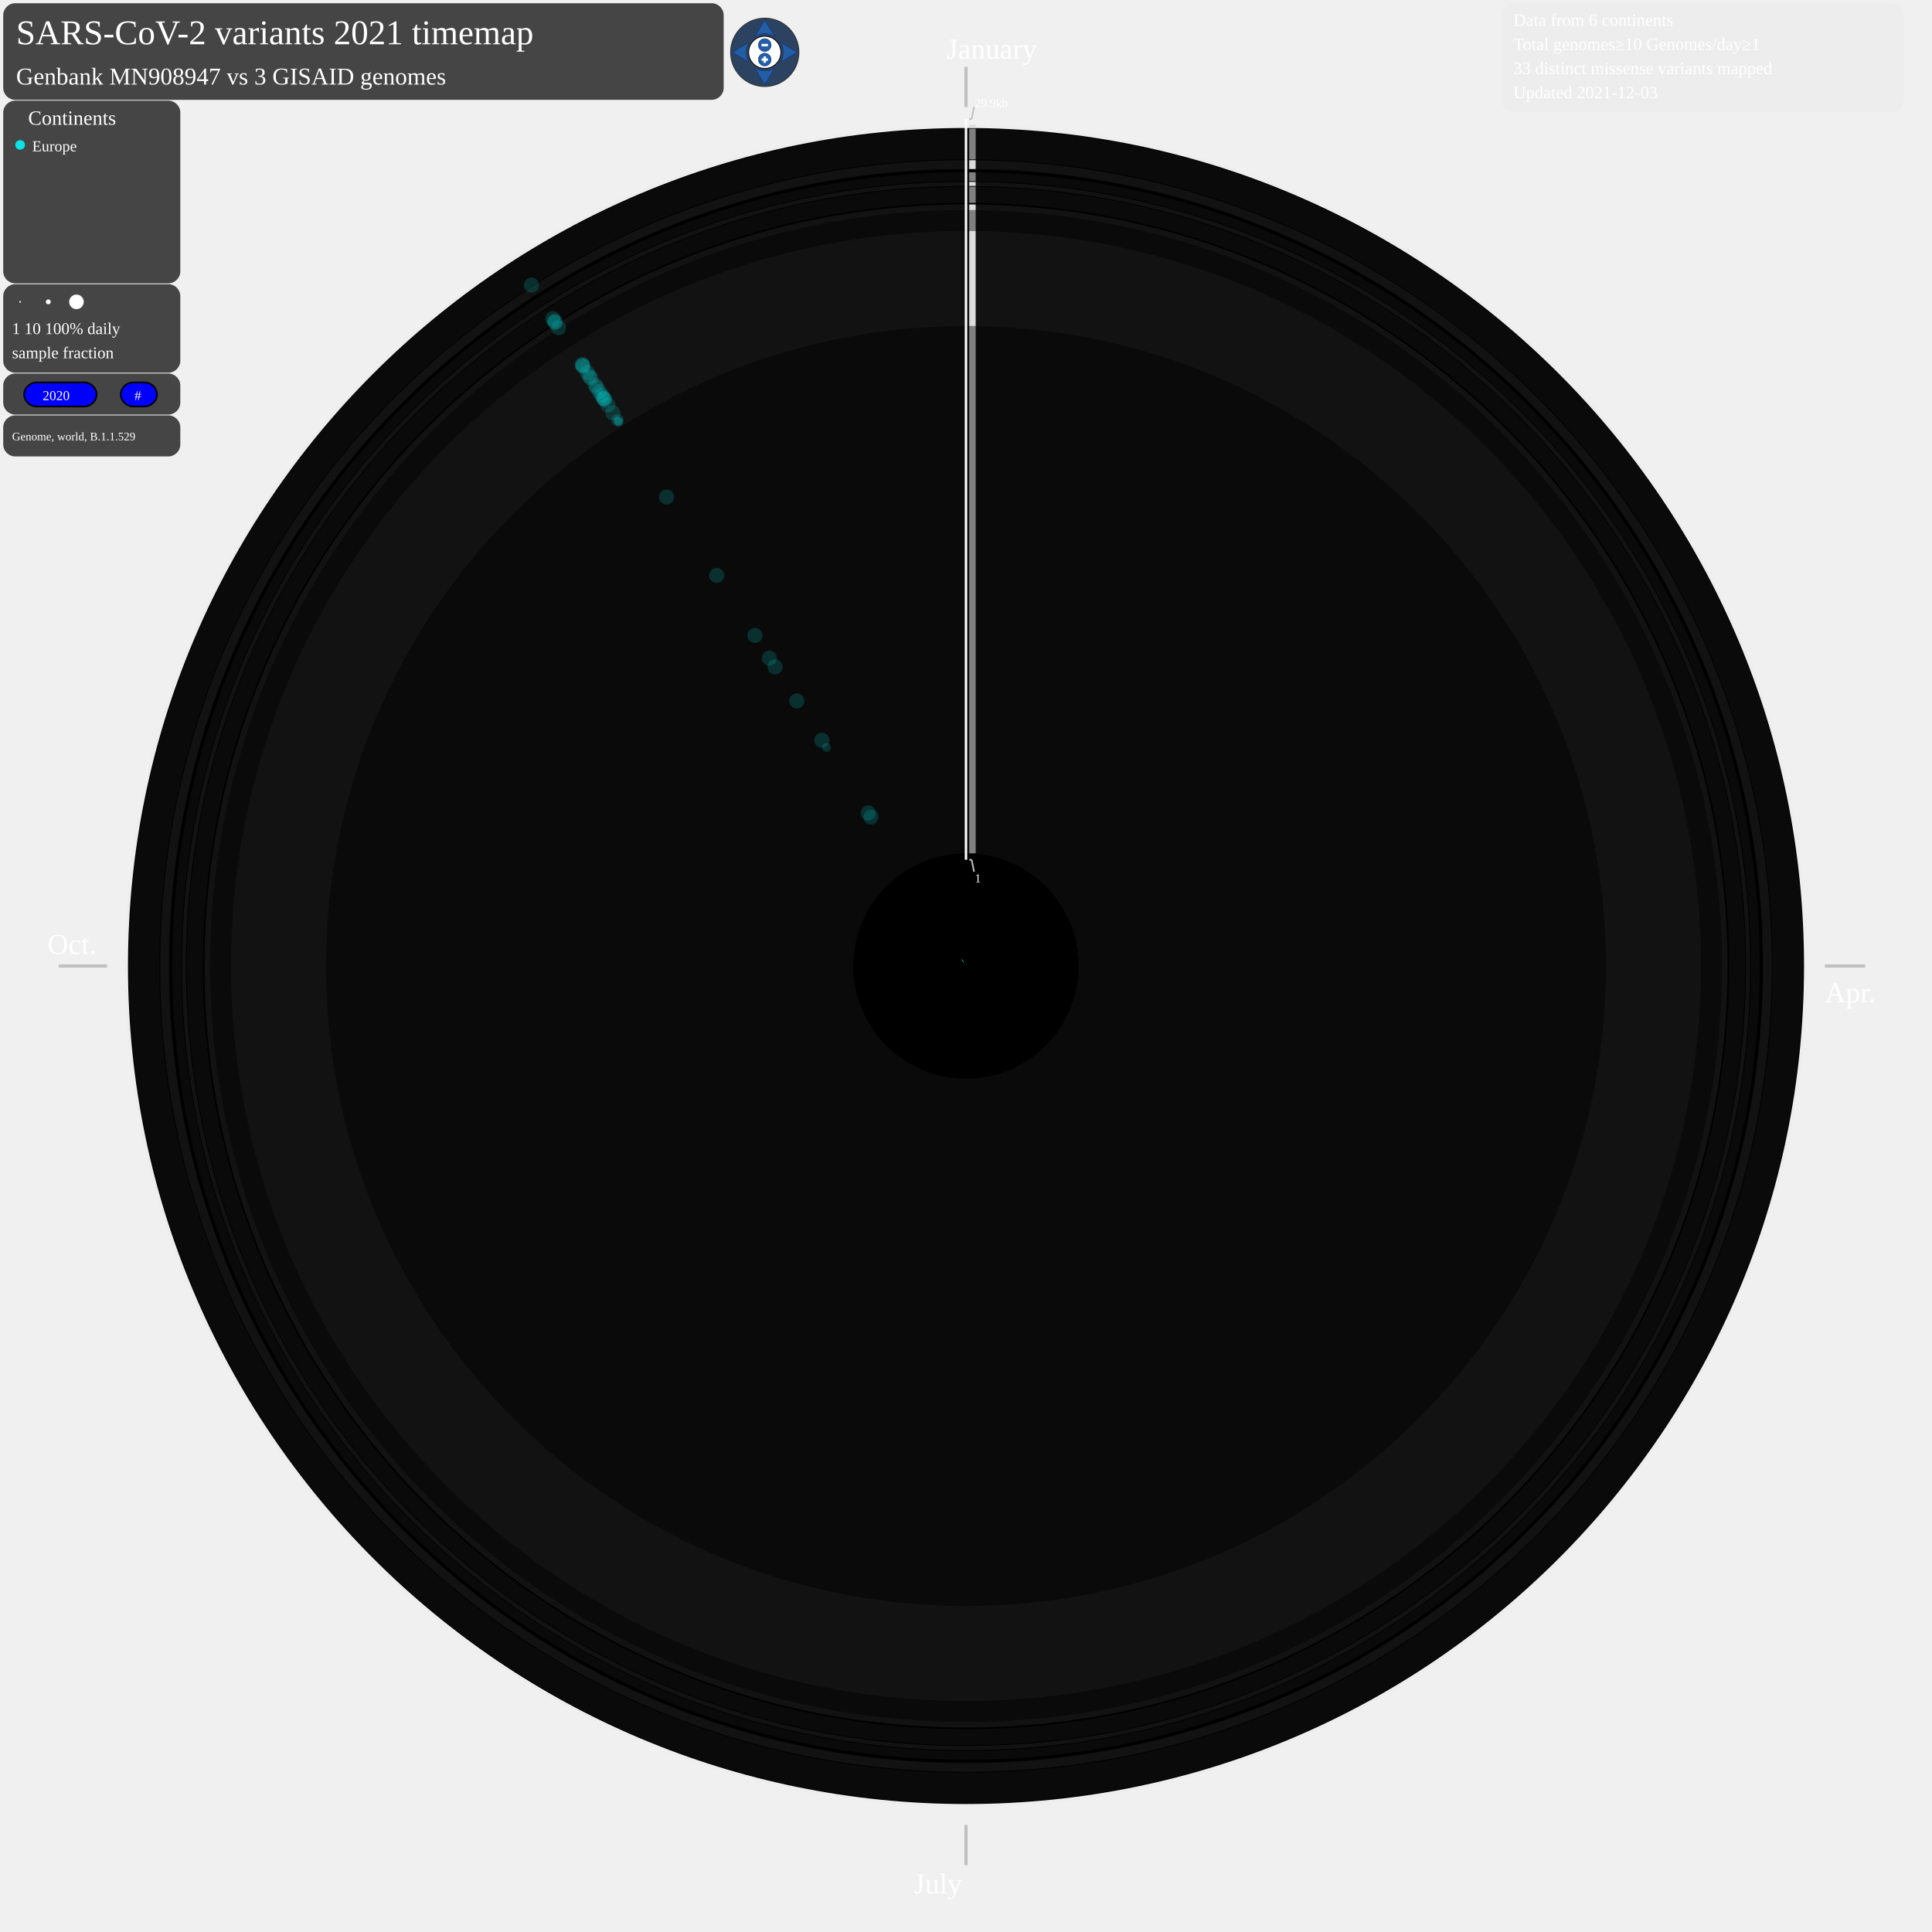
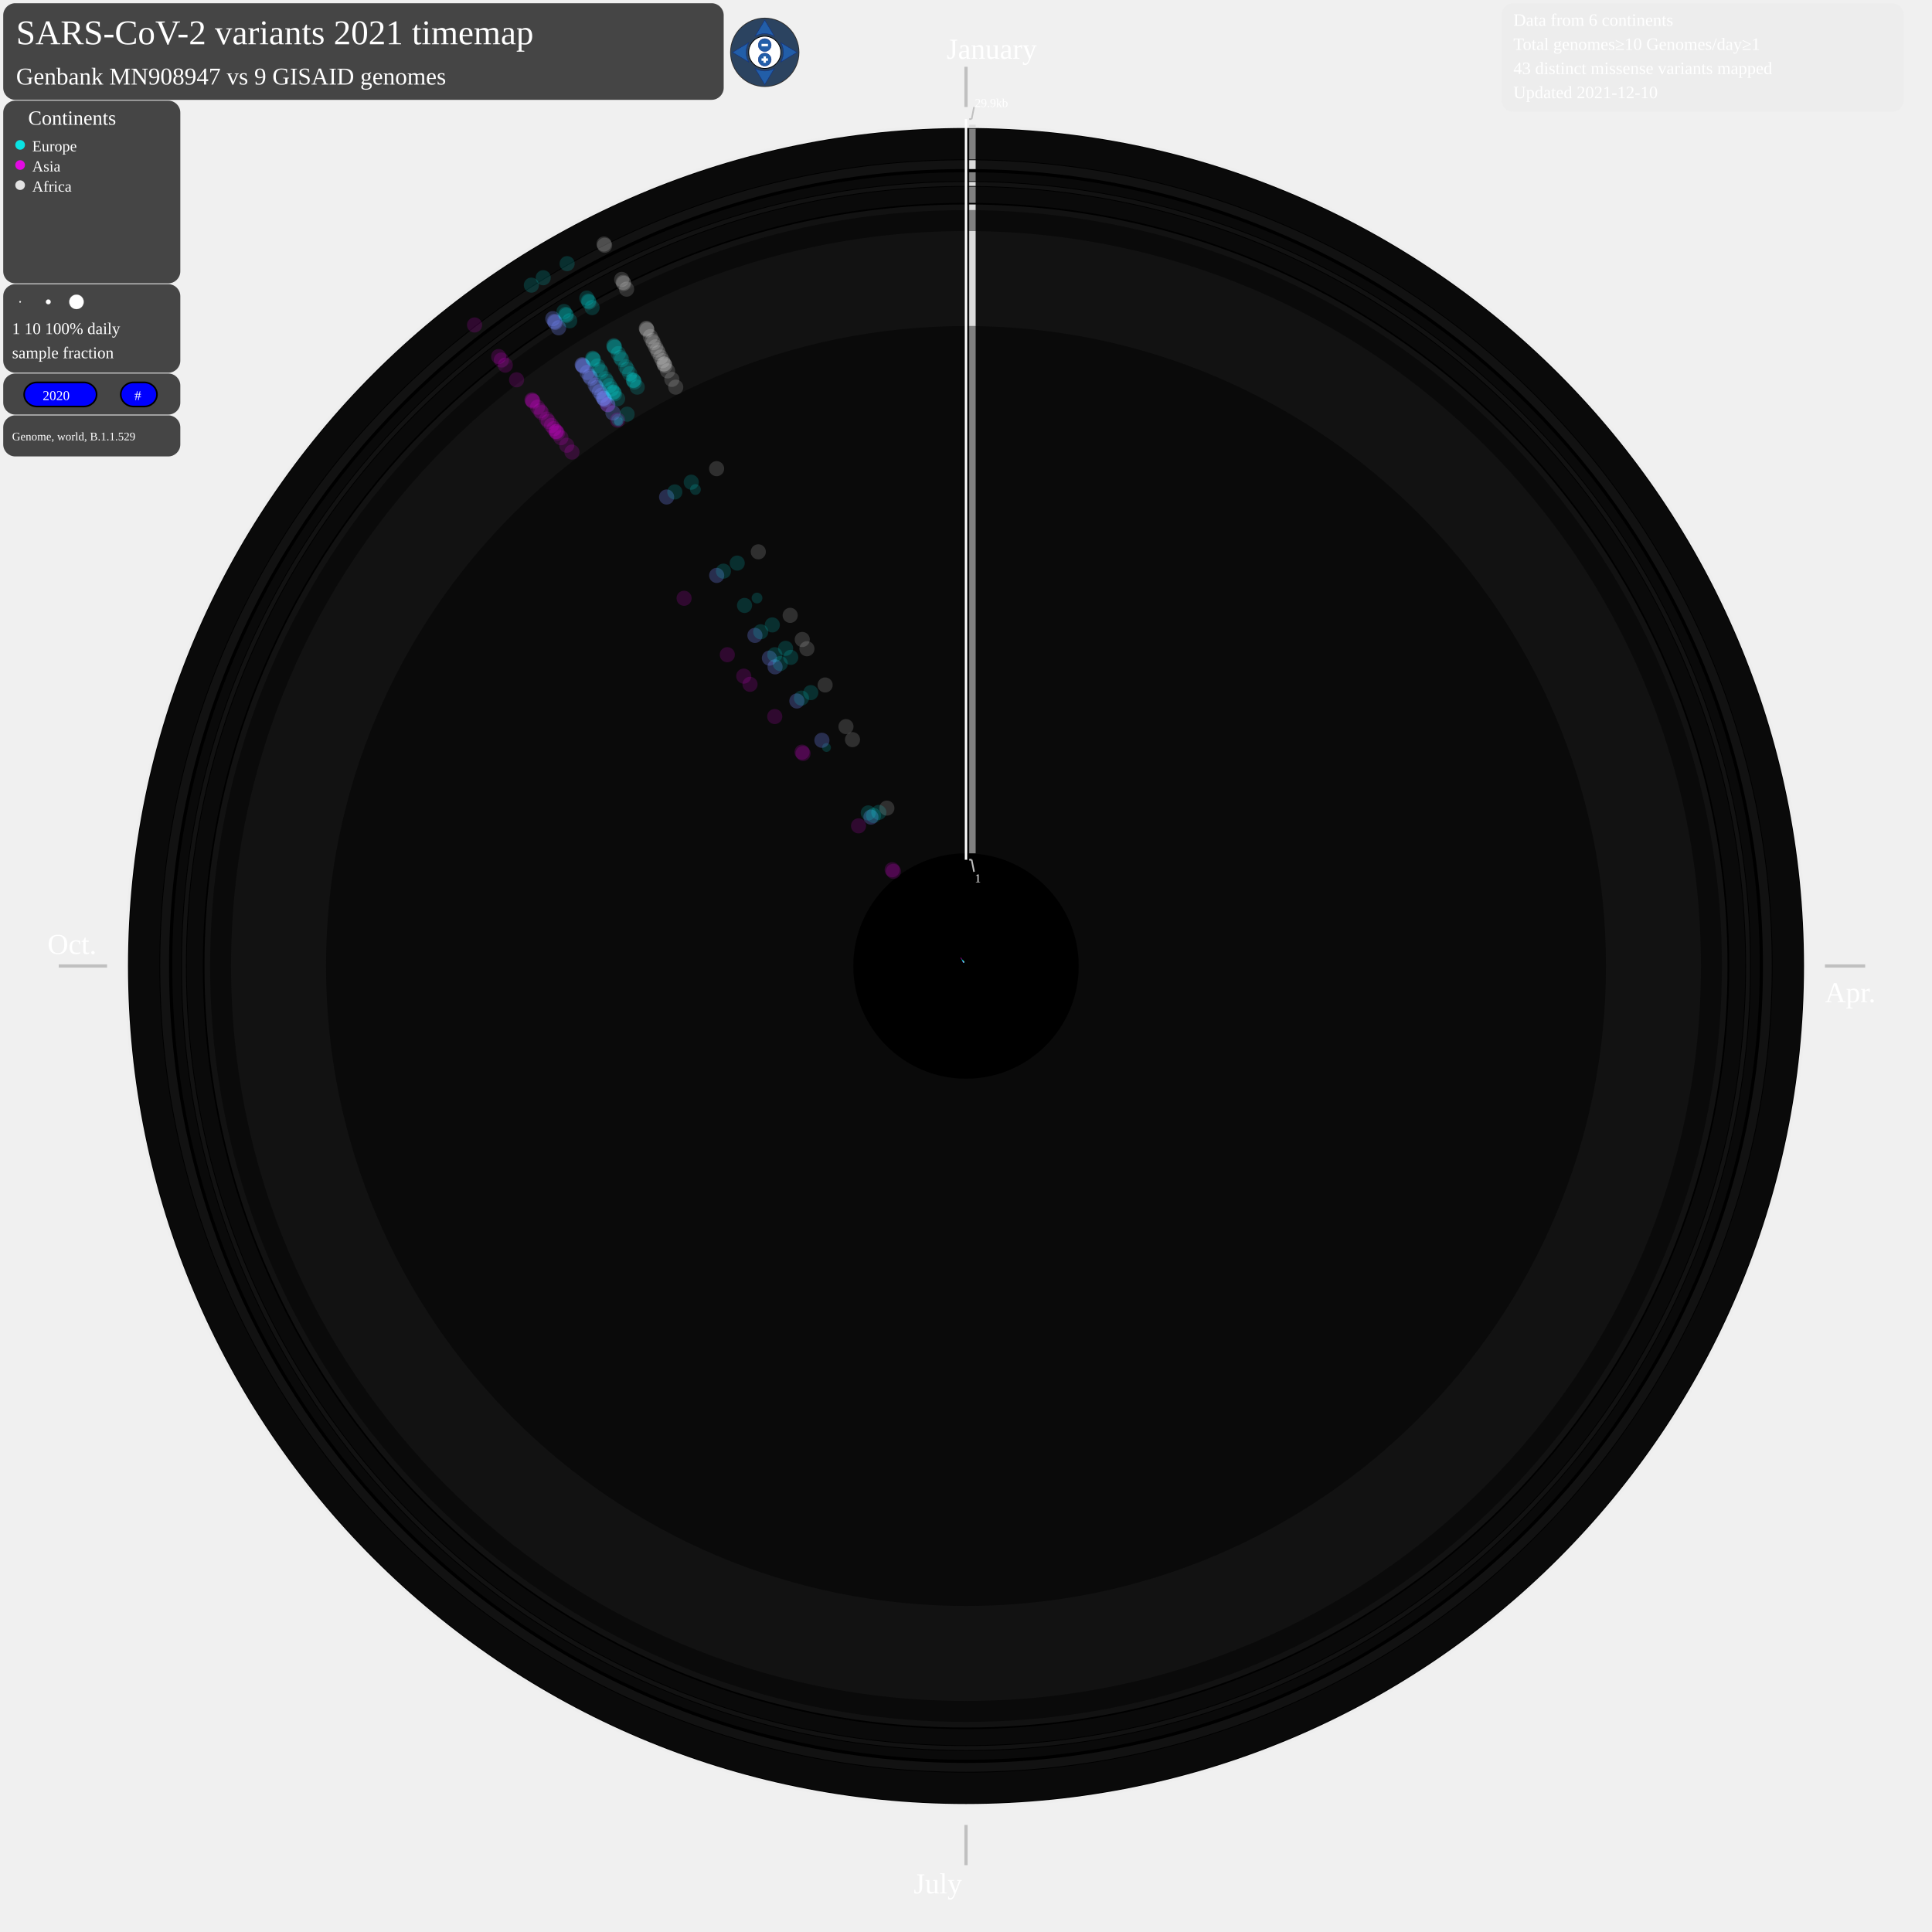
<svg xmlns="http://www.w3.org/2000/svg" width="2400" height="2400" style="background-color:black" viewBox="0 0 2400 2400" id="map-svg">
  <defs>
    <style type="text/css">
	.sb {
	stroke-width:0.8;
	stroke-opacity:0.7;
	}
	.sb:hover {
	stroke-width:0.8;
	stroke-opacity:1.0;
	}
	.compass {
	fill: #fff;
	stroke: #000;
	stroke-width: 1;
	}
	.button {
	fill: #225EA8;
	stroke: #0C2C84;
	stroke-width: 0.5;
	stroke-miterlimit:6;
	stroke-linecap: round;
	}
	.button:hover {
	stroke-width: 1;
	}
	.plus-minus {
	fill: #fff;
	pointer-events: none;
	}
	.legendcol {
	stroke: none;
	fill-opacity:0.85;
	}
	.legendcol:hover {
	fill-opacity:1.0;
	}
	.cv {
	stroke: none;
	fill-opacity:0.15;
	}
	.cv:hover {
	stroke: none;
	fill-opacity:0.8;
	}
	.Europe {
	stroke: none;
	fill-opacity:0.6;
	}
	.Europe:hover {
+ 	stroke: none;
+ 	fill-opacity:1.0;
+ 	}
+ 	.Asia {
+ 	stroke: none;
+ 	fill-opacity:0.6;
+ 	}
+ 	.Asia:hover {
+ 	stroke: none;
+ 	fill-opacity:1.0;
+ 	}
+ 	.Africa {
+ 	stroke: none;
+ 	fill-opacity:0.6;
+ 	}
+ 	.Africa:hover {
	stroke: none;
	fill-opacity:1.0;
	}
	a:link, a:visited {
	cursor: pointer;
	}
	a:hover, a:active {
	outline: dotted 2px yellow;
	}
	g:hover, g:active {
	outline: dotted 2px yellow;
	}
	.static {
	cursor: not-allowed;
	}
	.draggable, .draggable-group {
	cursor: pointer;
	}
	svg text {
	cursor: default;
	-webkit-user-select: none;
	-moz-user-select: none;
	-ms-user-select: none;
	user-select: none;
	}
	</style>
  </defs>
  <text font-size="3.6em" x="20" y="55" fill="white">SARS-CoV-2 variants 2021 timemap</text>
  <g id="matrix-group" transform="matrix(1 0 0 1 0 0)" class="draggable-group">
    <circle cx="1200" cy="1200" r="1045" style="fill:gainsboro;stroke:black;stroke-width:0;fill-opacity:0.085;" />
    <circle cx="1200" cy="1200" r="1041" style="fill:black;stroke:black;stroke-width:0;fill-opacity:1;" />
    <circle cx="1200" cy="1200" r="1040" style="fill:grey;stroke:black;stroke-width:0;fill-opacity:0.085;" />
    <circle cx="1200" cy="1200" r="1002" style="fill:black;stroke:black;stroke-width:0;fill-opacity:1;" />
    <circle cx="1200" cy="1200" r="1001" style="fill:gainsboro;stroke:black;stroke-width:0;fill-opacity:0.085;" />
    <circle cx="1200" cy="1200" r="990" style="fill:black;stroke:black;stroke-width:0;fill-opacity:1;" />
    <circle cx="1200" cy="1200" r="986" style="fill:grey;stroke:black;stroke-width:0;fill-opacity:0.085;" />
    <circle cx="1200" cy="1200" r="975" style="fill:black;stroke:black;stroke-width:0;fill-opacity:1;" />
    <circle cx="1200" cy="1200" r="974" style="fill:gainsboro;stroke:black;stroke-width:0;fill-opacity:0.085;" />
    <circle cx="1200" cy="1200" r="969" style="fill:black;stroke:black;stroke-width:0;fill-opacity:1;" />
    <circle cx="1200" cy="1200" r="968" style="fill:grey;stroke:black;stroke-width:0;fill-opacity:0.085;" />
    <circle cx="1200" cy="1200" r="948" style="fill:black;stroke:black;stroke-width:0;fill-opacity:1;" />
    <circle cx="1200" cy="1200" r="946" style="fill:gainsboro;stroke:black;stroke-width:0;fill-opacity:0.085;" />
    <circle cx="1200" cy="1200" r="939" style="fill:black;stroke:black;stroke-width:0;fill-opacity:1;" />
    <circle cx="1200" cy="1200" r="939" style="fill:grey;stroke:black;stroke-width:0;fill-opacity:0.085;" />
    <circle cx="1200" cy="1200" r="913" style="fill:black;stroke:black;stroke-width:0;fill-opacity:1;" />
    <circle cx="1200" cy="1200" r="913" style="fill:gainsboro;stroke:black;stroke-width:0;fill-opacity:0.085;" />
    <circle cx="1200" cy="1200" r="795" style="fill:black;stroke:black;stroke-width:0;fill-opacity:1;" />
    <circle cx="1200" cy="1200" r="795" style="fill:grey;stroke:black;stroke-width:0;fill-opacity:0.085;" />
    <circle cx="1200" cy="1200" r="140" style="fill:black;stroke:black;stroke-width:0;fill-opacity:1;" />
    <line x1="1200" y1="82.938" x2="1200" y2="132.938" style="stroke:silver;stroke-width:4" />
    <text font-size="3.0em" x="1176" y="72.938" fill="white">January</text>
    <line x1="2267" y1="1200" x2="2317" y2="1200" style="stroke:silver;stroke-width:4" />
    <text font-size="3.0em" x="2267" y="1245" fill="white">Apr.</text>
    <line x1="1200" y1="2267" x2="1200" y2="2317" style="stroke:silver;stroke-width:4" />
    <text font-size="3.0em" x="1135" y="2352" fill="white">July</text>
    <line x1="133" y1="1200" x2="73" y2="1200" style="stroke:silver;stroke-width:4" />
    <text font-size="3.0em" x="59" y="1185" fill="white">Oct.</text>
    <g>
      <line x1="1208" y1="1060" x2="1208" y2="405" style="stroke:grey;stroke-width:8" />
    </g>
    <g>
      <line x1="1208" y1="405" x2="1208" y2="287" style="stroke:gainsboro;stroke-width:8" />
    </g>
    <g>
      <line x1="1208" y1="287" x2="1208" y2="261" style="stroke:grey;stroke-width:8" />
    </g>
    <g>
      <line x1="1208" y1="261" x2="1208" y2="254" style="stroke:gainsboro;stroke-width:8" />
    </g>
    <g>
      <line x1="1208" y1="252" x2="1208" y2="232" style="stroke:grey;stroke-width:8" />
    </g>
    <g>
      <line x1="1208" y1="231" x2="1208" y2="226" style="stroke:gainsboro;stroke-width:8" />
    </g>
    <g>
      <line x1="1208" y1="225" x2="1208" y2="214" style="stroke:grey;stroke-width:8" />
    </g>
    <g>
      <line x1="1208" y1="210" x2="1208" y2="199" style="stroke:gainsboro;stroke-width:8" />
    </g>
    <g>
      <line x1="1208" y1="198" x2="1208" y2="160" style="stroke:grey;stroke-width:8" />
    </g>
    <g>
      <line x1="1208" y1="159" x2="1208" y2="155" style="stroke:gainsboro;stroke-width:8" />
    </g>
    <line x1="1200" y1="147.938" x2="1200" y2="1068" style="stroke:white;stroke-width:3" />
    <line x1="1204" y1="147.938" x2="1207" y2="147.938" style="stroke:silver;stroke-width:2" />
    <line x1="1207" y1="147.938" x2="1210" y2="132.938" style="stroke:silver;stroke-width:2" />
    <line x1="1204" y1="1068" x2="1207" y2="1068" style="stroke:silver;stroke-width:2" />
    <line x1="1207" y1="1068" x2="1210" y2="1083" style="stroke:silver;stroke-width:2" />
    <text font-size="1.25em" x="1211" y="132.938" fill="white">29.9kb</text>
    <text font-size="1.25em" x="1211" y="1096" fill="white">1</text>
+     <g class="Asia">
+       <line x1="1197.0" y1="1196.0" x2="1195.5" y2="1194.1" style="stroke:fuchsia;" class="sb" />
+     </g>
+     <g class="Asia">
+       <circle cx="1109.8" cy="1082.4" r="9.4" style="fill:fuchsia;" class="cv" />
+     </g>
+     <g class="Asia">
+       <circle cx="1108.3" cy="1080.4" r="9.4" style="fill:fuchsia;" class="cv" />
+     </g>
+     <g class="Asia">
+       <circle cx="1066.5" cy="1025.9" r="9.4" style="fill:fuchsia;" class="cv" />
+     </g>
+     <g class="Asia">
+       <circle cx="997.6" cy="936.0" r="9.4" style="fill:fuchsia;" class="cv" />
+     </g>
+     <g class="Asia">
+       <circle cx="996.3" cy="934.3" r="9.4" style="fill:fuchsia;" class="cv" />
+     </g>
+     <g class="Asia">
+       <circle cx="962.4" cy="890.1" r="9.4" style="fill:fuchsia;" class="cv" />
+     </g>
+     <g class="Asia">
+       <circle cx="931.7" cy="850.1" r="9.4" style="fill:fuchsia;" class="cv" />
+     </g>
+     <g class="Asia">
+       <circle cx="923.9" cy="839.9" r="9.4" style="fill:fuchsia;" class="cv" />
+     </g>
+     <g class="Asia">
+       <circle cx="903.5" cy="813.3" r="9.4" style="fill:fuchsia;" class="cv" />
+     </g>
+     <g class="Asia">
+       <circle cx="849.8" cy="743.2" r="9.4" style="fill:fuchsia;" class="cv" />
+     </g>
+     <g class="Asia">
+       <circle cx="710.5" cy="561.6" r="9.4" style="fill:fuchsia;" class="cv" />
+     </g>
+     <g class="Asia">
+       <circle cx="704.0" cy="553.1" r="9.4" style="fill:fuchsia;" class="cv" />
+     </g>
+     <g class="Asia">
+       <circle cx="696.8" cy="543.7" r="9.4" style="fill:fuchsia;" class="cv" />
+     </g>
+     <g class="Asia">
+       <circle cx="692.4" cy="538.0" r="9.4" style="fill:fuchsia;" class="cv" />
+     </g>
+     <g class="Asia">
+       <circle cx="691.1" cy="536.3" r="9.4" style="fill:fuchsia;" class="cv" />
+     </g>
+     <g class="Asia">
+       <circle cx="690.8" cy="535.9" r="9.4" style="fill:fuchsia;" class="cv" />
+     </g>
+     <g class="Asia">
+       <circle cx="688.1" cy="532.5" r="9.4" style="fill:fuchsia;" class="cv" />
+     </g>
+     <g class="Asia">
+       <circle cx="685.1" cy="528.5" r="9.4" style="fill:fuchsia;" class="cv" />
+     </g>
+     <g class="Asia">
+       <circle cx="681.3" cy="523.6" r="9.4" style="fill:fuchsia;" class="cv" />
+     </g>
+     <g class="Asia">
+       <circle cx="679.1" cy="520.6" r="9.4" style="fill:fuchsia;" class="cv" />
+     </g>
+     <g class="Asia">
+       <circle cx="672.9" cy="512.6" r="9.4" style="fill:fuchsia;" class="cv" />
+     </g>
+     <g class="Asia">
+       <circle cx="671.1" cy="510.3" r="9.4" style="fill:fuchsia;" class="cv" />
+     </g>
+     <g class="Asia">
+       <circle cx="667.7" cy="505.8" r="9.4" style="fill:fuchsia;" class="cv" />
+     </g>
+     <g class="Asia">
+       <circle cx="662.2" cy="498.7" r="9.4" style="fill:fuchsia;" class="cv" />
+     </g>
+     <g class="Asia">
+       <circle cx="661.4" cy="497.6" r="9.4" style="fill:fuchsia;" class="cv" />
+     </g>
+     <g class="Asia">
+       <circle cx="660.8" cy="496.7" r="9.4" style="fill:fuchsia;" class="cv" />
+     </g>
+     <g class="Asia">
+       <circle cx="641.7" cy="471.8" r="9.4" style="fill:fuchsia;" class="cv" />
+     </g>
+     <g class="Asia">
+       <circle cx="627.7" cy="453.6" r="9.4" style="fill:fuchsia;" class="cv" />
+     </g>
+     <g class="Asia">
+       <circle cx="622.8" cy="447.2" r="9.4" style="fill:fuchsia;" class="cv" />
+     </g>
+     <g class="Asia">
+       <circle cx="619.4" cy="442.9" r="9.4" style="fill:fuchsia;" class="cv" />
+     </g>
+     <g class="Asia">
+       <circle cx="589.5" cy="403.7" r="9.4" style="fill:fuchsia;" class="cv" />
+     </g>
    <g class="Europe">
      <line x1="1197.3" y1="1195.8" x2="1194.7" y2="1191.7" style="stroke:cyan;" class="sb" />
    </g>
+     <g class="Asia">
+       <line x1="1194.7" y1="1191.7" x2="1193.4" y2="1189.7" style="stroke:fuchsia;" class="sb" />
+     </g>
+     <g class="Asia">
+       <circle cx="1081.9" cy="1015.0" r="9.4" style="fill:fuchsia;" class="cv" />
+     </g>
    <g class="Europe">
      <circle cx="1081.9" cy="1015.0" r="9.4" style="fill:cyan;" class="cv" />
    </g>
    <g class="Europe">
      <circle cx="1078.6" cy="1009.8" r="9.4" style="fill:cyan;" class="cv" />
    </g>
    <g class="Europe">
      <circle cx="1026.7" cy="928.6" r="5.5" style="fill:cyan;" class="cv" />
    </g>
+     <g class="Asia">
+       <circle cx="1021.0" cy="919.6" r="9.4" style="fill:fuchsia;" class="cv" />
+     </g>
    <g class="Europe">
      <circle cx="1021.0" cy="919.6" r="9.4" style="fill:cyan;" class="cv" />
    </g>
+     <g class="Asia">
+       <circle cx="989.9" cy="870.8" r="9.4" style="fill:fuchsia;" class="cv" />
+     </g>
    <g class="Europe">
      <circle cx="989.9" cy="870.8" r="9.4" style="fill:cyan;" class="cv" />
    </g>
+     <g class="Asia">
+       <circle cx="962.8" cy="828.4" r="9.4" style="fill:fuchsia;" class="cv" />
+     </g>
    <g class="Europe">
      <circle cx="962.8" cy="828.4" r="9.4" style="fill:cyan;" class="cv" />
    </g>
+     <g class="Asia">
+       <circle cx="955.8" cy="817.5" r="9.4" style="fill:fuchsia;" class="cv" />
+     </g>
    <g class="Europe">
      <circle cx="955.8" cy="817.5" r="9.4" style="fill:cyan;" class="cv" />
    </g>
+     <g class="Asia">
+       <circle cx="937.8" cy="789.3" r="9.4" style="fill:fuchsia;" class="cv" />
+     </g>
    <g class="Europe">
      <circle cx="937.8" cy="789.3" r="9.4" style="fill:cyan;" class="cv" />
    </g>
+     <g class="Asia">
+       <circle cx="890.3" cy="714.8" r="9.4" style="fill:fuchsia;" class="cv" />
+     </g>
    <g class="Europe">
      <circle cx="890.3" cy="714.8" r="9.4" style="fill:cyan;" class="cv" />
    </g>
+     <g class="Asia">
+       <circle cx="828.1" cy="617.4" r="9.4" style="fill:fuchsia;" class="cv" />
+     </g>
    <g class="Europe">
      <circle cx="828.1" cy="617.4" r="9.4" style="fill:cyan;" class="cv" />
    </g>
    <g class="Europe">
      <circle cx="768.6" cy="524.1" r="5.5" style="fill:cyan;" class="cv" />
    </g>
    <g class="Europe">
      <circle cx="767.6" cy="522.6" r="5.5" style="fill:cyan;" class="cv" />
    </g>
+     <g class="Asia">
+       <circle cx="767.2" cy="521.9" r="9.4" style="fill:fuchsia;" class="cv" />
+     </g>
    <g class="Europe">
      <circle cx="767.2" cy="521.9" r="7.7" style="fill:cyan;" class="cv" />
    </g>
+     <g class="Asia">
+       <circle cx="761.4" cy="512.9" r="9.4" style="fill:fuchsia;" class="cv" />
+     </g>
    <g class="Europe">
      <circle cx="761.4" cy="512.9" r="9.4" style="fill:cyan;" class="cv" />
    </g>
+     <g class="Asia">
+       <circle cx="755.1" cy="502.9" r="9.4" style="fill:fuchsia;" class="cv" />
+     </g>
    <g class="Europe">
      <circle cx="755.1" cy="502.9" r="9.4" style="fill:cyan;" class="cv" />
    </g>
+     <g class="Asia">
+       <circle cx="754.7" cy="502.4" r="9.4" style="fill:fuchsia;" class="cv" />
+     </g>
+     <g class="Asia">
+       <circle cx="751.2" cy="496.8" r="9.4" style="fill:fuchsia;" class="cv" />
+     </g>
    <g class="Europe">
      <circle cx="751.2" cy="496.8" r="9.4" style="fill:cyan;" class="cv" />
    </g>
+     <g class="Asia">
+       <circle cx="750.0" cy="495.0" r="9.4" style="fill:fuchsia;" class="cv" />
+     </g>
    <g class="Europe">
      <circle cx="750.0" cy="495.0" r="9.4" style="fill:cyan;" class="cv" />
    </g>
+     <g class="Asia">
+       <circle cx="749.8" cy="494.6" r="9.4" style="fill:fuchsia;" class="cv" />
+     </g>
    <g class="Europe">
      <circle cx="749.8" cy="494.6" r="9.4" style="fill:cyan;" class="cv" />
    </g>
+     <g class="Asia">
+       <circle cx="747.4" cy="490.9" r="9.4" style="fill:fuchsia;" class="cv" />
+     </g>
    <g class="Europe">
      <circle cx="747.4" cy="490.9" r="9.4" style="fill:cyan;" class="cv" />
    </g>
+     <g class="Asia">
+       <circle cx="744.7" cy="486.7" r="9.4" style="fill:fuchsia;" class="cv" />
+     </g>
    <g class="Europe">
      <circle cx="744.7" cy="486.7" r="9.4" style="fill:cyan;" class="cv" />
    </g>
+     <g class="Asia">
+       <circle cx="741.4" cy="481.5" r="9.4" style="fill:fuchsia;" class="cv" />
+     </g>
    <g class="Europe">
      <circle cx="741.4" cy="481.5" r="9.4" style="fill:cyan;" class="cv" />
    </g>
+     <g class="Asia">
+       <circle cx="739.4" cy="478.4" r="9.4" style="fill:fuchsia;" class="cv" />
+     </g>
    <g class="Europe">
      <circle cx="739.4" cy="478.4" r="9.4" style="fill:cyan;" class="cv" />
    </g>
+     <g class="Asia">
+       <circle cx="733.9" cy="469.8" r="9.4" style="fill:fuchsia;" class="cv" />
+     </g>
    <g class="Europe">
      <circle cx="733.9" cy="469.8" r="9.4" style="fill:cyan;" class="cv" />
    </g>
+     <g class="Asia">
+       <circle cx="732.4" cy="467.4" r="9.4" style="fill:fuchsia;" class="cv" />
+     </g>
    <g class="Europe">
      <circle cx="732.4" cy="467.4" r="9.4" style="fill:cyan;" class="cv" />
    </g>
+     <g class="Asia">
+       <circle cx="729.4" cy="462.7" r="9.4" style="fill:fuchsia;" class="cv" />
+     </g>
    <g class="Europe">
      <circle cx="729.4" cy="462.7" r="9.4" style="fill:cyan;" class="cv" />
    </g>
+     <g class="Asia">
+       <circle cx="724.5" cy="455.0" r="9.4" style="fill:fuchsia;" class="cv" />
+     </g>
    <g class="Europe">
      <circle cx="724.5" cy="455.0" r="9.4" style="fill:cyan;" class="cv" />
    </g>
+     <g class="Asia">
+       <circle cx="723.7" cy="453.9" r="9.4" style="fill:fuchsia;" class="cv" />
+     </g>
    <g class="Europe">
      <circle cx="723.7" cy="453.9" r="9.4" style="fill:cyan;" class="cv" />
    </g>
+     <g class="Asia">
+       <circle cx="723.2" cy="453.0" r="9.4" style="fill:fuchsia;" class="cv" />
+     </g>
    <g class="Europe">
      <circle cx="723.2" cy="453.0" r="9.4" style="fill:cyan;" class="cv" />
    </g>
+     <g class="Asia">
+       <circle cx="693.9" cy="407.2" r="9.4" style="fill:fuchsia;" class="cv" />
+     </g>
    <g class="Europe">
      <circle cx="693.9" cy="407.2" r="9.4" style="fill:cyan;" class="cv" />
    </g>
+     <g class="Asia">
+       <circle cx="689.6" cy="400.4" r="9.4" style="fill:fuchsia;" class="cv" />
+     </g>
    <g class="Europe">
      <circle cx="689.6" cy="400.4" r="9.4" style="fill:cyan;" class="cv" />
    </g>
+     <g class="Asia">
+       <circle cx="688.8" cy="399.2" r="9.4" style="fill:fuchsia;" class="cv" />
+     </g>
    <g class="Europe">
      <circle cx="688.8" cy="399.2" r="9.4" style="fill:cyan;" class="cv" />
    </g>
+     <g class="Asia">
+       <circle cx="686.7" cy="395.8" r="9.4" style="fill:fuchsia;" class="cv" />
+     </g>
    <g class="Europe">
      <circle cx="686.7" cy="395.8" r="9.4" style="fill:cyan;" class="cv" />
    </g>
    <g class="Europe">
      <circle cx="660.1" cy="354.2" r="9.4" style="fill:cyan;" class="cv" />
+     </g>
+     <g class="Europe">
+       <line x1="1197.4" y1="1195.7" x2="1196.1" y2="1193.7" style="stroke:cyan;" class="sb" />
+     </g>
+     <g class="Europe">
+       <circle cx="1085.2" cy="1013.0" r="9.4" style="fill:cyan;" class="cv" />
+     </g>
+     <g class="Europe">
+       <circle cx="995.6" cy="867.2" r="9.4" style="fill:cyan;" class="cv" />
+     </g>
+     <g class="Europe">
+       <circle cx="969.3" cy="824.3" r="9.4" style="fill:cyan;" class="cv" />
+     </g>
+     <g class="Europe">
+       <circle cx="962.5" cy="813.3" r="9.4" style="fill:cyan;" class="cv" />
+     </g>
+     <g class="Europe">
+       <circle cx="945.0" cy="784.8" r="9.4" style="fill:cyan;" class="cv" />
+     </g>
+     <g class="Europe">
+       <circle cx="924.9" cy="752.1" r="9.4" style="fill:cyan;" class="cv" />
+     </g>
+     <g class="Europe">
+       <circle cx="898.7" cy="709.5" r="9.4" style="fill:cyan;" class="cv" />
+     </g>
+     <g class="Europe">
+       <circle cx="838.3" cy="611.1" r="9.4" style="fill:cyan;" class="cv" />
+     </g>
+     <g class="Europe">
+       <circle cx="779.0" cy="514.5" r="9.4" style="fill:cyan;" class="cv" />
+     </g>
+     <g class="Europe">
+       <circle cx="767.2" cy="495.3" r="9.4" style="fill:cyan;" class="cv" />
+     </g>
+     <g class="Europe">
+       <circle cx="763.4" cy="489.2" r="9.4" style="fill:cyan;" class="cv" />
+     </g>
+     <g class="Europe">
+       <circle cx="762.3" cy="487.4" r="9.4" style="fill:cyan;" class="cv" />
+     </g>
+     <g class="Europe">
+       <circle cx="762.0" cy="486.9" r="9.4" style="fill:cyan;" class="cv" />
+     </g>
+     <g class="Europe">
+       <circle cx="759.7" cy="483.2" r="9.4" style="fill:cyan;" class="cv" />
+     </g>
+     <g class="Europe">
+       <circle cx="757.1" cy="479.0" r="9.4" style="fill:cyan;" class="cv" />
+     </g>
+     <g class="Europe">
+       <circle cx="753.9" cy="473.7" r="9.4" style="fill:cyan;" class="cv" />
+     </g>
+     <g class="Europe">
+       <circle cx="751.9" cy="470.5" r="9.4" style="fill:cyan;" class="cv" />
+     </g>
+     <g class="Europe">
+       <circle cx="746.6" cy="461.9" r="9.4" style="fill:cyan;" class="cv" />
+     </g>
+     <g class="Europe">
+       <circle cx="745.1" cy="459.4" r="9.4" style="fill:cyan;" class="cv" />
+     </g>
+     <g class="Europe">
+       <circle cx="742.2" cy="454.6" r="9.4" style="fill:cyan;" class="cv" />
+     </g>
+     <g class="Europe">
+       <circle cx="737.4" cy="446.9" r="9.4" style="fill:cyan;" class="cv" />
+     </g>
+     <g class="Europe">
+       <circle cx="736.7" cy="445.8" r="9.4" style="fill:cyan;" class="cv" />
+     </g>
+     <g class="Europe">
+       <circle cx="736.2" cy="444.9" r="9.4" style="fill:cyan;" class="cv" />
+     </g>
+     <g class="Europe">
+       <circle cx="707.7" cy="398.5" r="9.4" style="fill:cyan;" class="cv" />
+     </g>
+     <g class="Europe">
+       <circle cx="703.5" cy="391.7" r="9.4" style="fill:cyan;" class="cv" />
+     </g>
+     <g class="Europe">
+       <circle cx="702.8" cy="390.5" r="9.4" style="fill:cyan;" class="cv" />
+     </g>
+     <g class="Europe">
+       <circle cx="700.6" cy="387.0" r="9.4" style="fill:cyan;" class="cv" />
+     </g>
+     <g class="Europe">
+       <circle cx="674.8" cy="345.0" r="9.4" style="fill:cyan;" class="cv" />
+     </g>
+     <g class="Europe">
+       <line x1="1197.5" y1="1195.7" x2="1195.6" y2="1192.3" style="stroke:cyan;" class="sb" />
+     </g>
+     <g class="Europe">
+       <circle cx="1091.7" cy="1009.2" r="9.4" style="fill:cyan;" class="cv" />
+     </g>
+     <g class="Europe">
+       <circle cx="1007.2" cy="860.4" r="9.4" style="fill:cyan;" class="cv" />
+     </g>
+     <g class="Europe">
+       <circle cx="982.3" cy="816.6" r="9.4" style="fill:cyan;" class="cv" />
+     </g>
+     <g class="Europe">
+       <circle cx="975.9" cy="805.4" r="9.4" style="fill:cyan;" class="cv" />
+     </g>
+     <g class="Europe">
+       <circle cx="959.4" cy="776.3" r="9.4" style="fill:cyan;" class="cv" />
+     </g>
+     <g class="Europe">
+       <circle cx="940.4" cy="742.9" r="6.7" style="fill:cyan;" class="cv" />
+     </g>
+     <g class="Europe">
+       <circle cx="915.8" cy="699.5" r="9.4" style="fill:cyan;" class="cv" />
+     </g>
+     <g class="Europe">
+       <circle cx="863.9" cy="608.1" r="6.7" style="fill:cyan;" class="cv" />
+     </g>
+     <g class="Europe">
+       <circle cx="858.7" cy="599.0" r="9.4" style="fill:cyan;" class="cv" />
+     </g>
+     <g class="Europe">
+       <circle cx="791.6" cy="480.9" r="9.4" style="fill:cyan;" class="cv" />
+     </g>
+     <g class="Europe">
+       <circle cx="788.1" cy="474.6" r="9.4" style="fill:cyan;" class="cv" />
+     </g>
+     <g class="Europe">
+       <circle cx="787.0" cy="472.7" r="9.4" style="fill:cyan;" class="cv" />
+     </g>
+     <g class="Europe">
+       <circle cx="786.8" cy="472.3" r="9.4" style="fill:cyan;" class="cv" />
+     </g>
+     <g class="Europe">
+       <circle cx="784.6" cy="468.5" r="6.7" style="fill:cyan;" class="cv" />
+     </g>
+     <g class="Europe">
+       <circle cx="782.2" cy="464.2" r="9.4" style="fill:cyan;" class="cv" />
+     </g>
+     <g class="Europe">
+       <circle cx="779.1" cy="458.8" r="9.4" style="fill:cyan;" class="cv" />
+     </g>
+     <g class="Europe">
+       <circle cx="777.3" cy="455.5" r="9.4" style="fill:cyan;" class="cv" />
+     </g>
+     <g class="Europe">
+       <circle cx="772.3" cy="446.7" r="9.4" style="fill:cyan;" class="cv" />
+     </g>
+     <g class="Europe">
+       <circle cx="770.8" cy="444.2" r="9.4" style="fill:cyan;" class="cv" />
+     </g>
+     <g class="Europe">
+       <circle cx="768.1" cy="439.3" r="9.4" style="fill:cyan;" class="cv" />
+     </g>
+     <g class="Europe">
+       <circle cx="763.6" cy="431.5" r="9.4" style="fill:cyan;" class="cv" />
+     </g>
+     <g class="Europe">
+       <circle cx="762.9" cy="430.3" r="9.4" style="fill:cyan;" class="cv" />
+     </g>
+     <g class="Europe">
+       <circle cx="762.4" cy="429.4" r="9.4" style="fill:cyan;" class="cv" />
+     </g>
+     <g class="Europe">
+       <circle cx="735.5" cy="382.1" r="9.4" style="fill:cyan;" class="cv" />
+     </g>
+     <g class="Europe">
+       <circle cx="731.6" cy="375.1" r="9.4" style="fill:cyan;" class="cv" />
+     </g>
+     <g class="Europe">
+       <circle cx="730.9" cy="373.9" r="9.4" style="fill:cyan;" class="cv" />
+     </g>
+     <g class="Europe">
+       <circle cx="728.9" cy="370.3" r="9.4" style="fill:cyan;" class="cv" />
+     </g>
+     <g class="Europe">
+       <circle cx="704.5" cy="327.5" r="9.4" style="fill:cyan;" class="cv" />
+     </g>
+     <g class="Africa">
+       <line x1="1197.8" y1="1195.5" x2="1196.7" y2="1193.4" style="stroke:white;" class="sb" />
+     </g>
+     <g class="Africa">
+       <circle cx="1101.7" cy="1003.9" r="9.4" style="fill:white;" class="cv" />
+     </g>
+     <g class="Africa">
+       <circle cx="1059.0" cy="918.8" r="9.4" style="fill:white;" class="cv" />
+     </g>
+     <g class="Africa">
+       <circle cx="1050.9" cy="902.6" r="9.4" style="fill:white;" class="cv" />
+     </g>
+     <g class="Africa">
+       <circle cx="1025.0" cy="850.9" r="9.4" style="fill:white;" class="cv" />
+     </g>
+     <g class="Africa">
+       <circle cx="1002.4" cy="805.9" r="9.4" style="fill:white;" class="cv" />
+     </g>
+     <g class="Africa">
+       <circle cx="996.6" cy="794.4" r="9.4" style="fill:white;" class="cv" />
+     </g>
+     <g class="Africa">
+       <circle cx="981.6" cy="764.4" r="9.4" style="fill:white;" class="cv" />
+     </g>
+     <g class="Africa">
+       <circle cx="942.0" cy="685.5" r="9.4" style="fill:white;" class="cv" />
+     </g>
+     <g class="Africa">
+       <circle cx="890.2" cy="582.2" r="9.4" style="fill:white;" class="cv" />
+     </g>
+     <g class="Africa">
+       <circle cx="839.4" cy="480.9" r="9.4" style="fill:white;" class="cv" />
+     </g>
+     <g class="Africa">
+       <circle cx="834.6" cy="471.3" r="9.4" style="fill:white;" class="cv" />
+     </g>
+     <g class="Africa">
+       <circle cx="829.3" cy="460.7" r="9.4" style="fill:white;" class="cv" />
+     </g>
+     <g class="Africa">
+       <circle cx="826.1" cy="454.3" r="9.4" style="fill:white;" class="cv" />
+     </g>
+     <g class="Africa">
+       <circle cx="825.1" cy="452.4" r="9.4" style="fill:white;" class="cv" />
+     </g>
+     <g class="Africa">
+       <circle cx="824.9" cy="451.9" r="9.4" style="fill:white;" class="cv" />
+     </g>
+     <g class="Africa">
+       <circle cx="823.0" cy="448.0" r="9.4" style="fill:white;" class="cv" />
+     </g>
+     <g class="Africa">
+       <circle cx="820.7" cy="443.6" r="9.4" style="fill:white;" class="cv" />
+     </g>
+     <g class="Africa">
+       <circle cx="817.9" cy="438.1" r="9.4" style="fill:white;" class="cv" />
+     </g>
+     <g class="Africa">
+       <circle cx="816.3" cy="434.7" r="9.4" style="fill:white;" class="cv" />
+     </g>
+     <g class="Africa">
+       <circle cx="814.3" cy="430.9" r="9.4" style="fill:white;" class="cv" />
+     </g>
+     <g class="Africa">
+       <circle cx="811.7" cy="425.6" r="9.4" style="fill:white;" class="cv" />
+     </g>
+     <g class="Africa">
+       <circle cx="810.4" cy="423.1" r="9.4" style="fill:white;" class="cv" />
+     </g>
+     <g class="Africa">
+       <circle cx="807.9" cy="418.1" r="9.4" style="fill:white;" class="cv" />
+     </g>
+     <g class="Africa">
+       <circle cx="803.9" cy="410.0" r="9.4" style="fill:white;" class="cv" />
+     </g>
+     <g class="Africa">
+       <circle cx="803.2" cy="408.7" r="9.4" style="fill:white;" class="cv" />
+     </g>
+     <g class="Africa">
+       <circle cx="802.8" cy="407.8" r="9.4" style="fill:white;" class="cv" />
+     </g>
+     <g class="Africa">
+       <circle cx="778.4" cy="359.2" r="9.4" style="fill:white;" class="cv" />
+     </g>
+     <g class="Africa">
+       <circle cx="774.8" cy="352.0" r="9.4" style="fill:white;" class="cv" />
+     </g>
+     <g class="Africa">
+       <circle cx="774.2" cy="350.7" r="9.4" style="fill:white;" class="cv" />
+     </g>
+     <g class="Africa">
+       <circle cx="772.3" cy="347.1" r="9.4" style="fill:white;" class="cv" />
+     </g>
+     <g class="Africa">
+       <circle cx="751.1" cy="304.7" r="9.4" style="fill:white;" class="cv" />
+     </g>
+     <g class="Africa">
+       <circle cx="750.3" cy="303.1" r="9.4" style="fill:white;" class="cv" />
    </g>
  </g>
  <rect x="4" y="4" width="895" height="120" rx="15" style="fill:#1B1B1B;stroke-width:0;fill-opacity:0.8;" />
  <a href="https://bcgsc.github.io/SARS2_2021">
    <text font-size="3.6em" x="20" y="55" fill="white">SARS-CoV-2 variants 2021 timemap</text>
  </a>
-   <text font-size="2.5em" x="20" y="105" fill="white">Genbank MN908947 vs 3 GISAID genomes</text>
+   <text font-size="2.5em" x="20" y="105" fill="white">Genbank MN908947 vs 9 GISAID genomes</text>
  <circle cx="950" cy="65" r="43" fill="black" opacity="0.8" />
  <circle cx="950" cy="65" r="42" fill="#225EA8" opacity="0.4" />
  <path class="button" d="M950 25 l12   20 a40, 70 0 0,0 -24,  0z" />
  <path class="button" d="M910 65 l20  -12 a70, 40 0 0,0   0, 24z" />
  <path class="button" d="M950 105 l12  -20 a40, 70 0 0,1 -24,  0z" />
  <path class="button" d="M990 65 l-20 -12 a70, 40 0 0,1   0, 24z" />
  <circle class="compass" cx="950" cy="65" r="20" />
  <circle class="button" cx="950" cy="56" r="8" />
  <circle class="button" cx="950" cy="74" r="8" />
  <rect class="plus-minus" x="946" y="54.5" width="8" height="3" />
  <rect class="plus-minus" x="946" y="72.5" width="8" height="3" />
  <rect class="plus-minus" x="948.5" y="70" width="3" height="8" />
  <rect x="4" y="125" width="220" height="227" rx="15" style="fill:#1B1B1B;stroke-width:0;fill-opacity:0.8;" />
  <rect x="4" y="353" width="220" height="110" rx="15" style="fill:#1B1B1B;stroke-width:0;fill-opacity:0.8;" />
  <rect x="4" y="464" width="220" height="51" rx="15" style="fill:#1B1B1B;stroke-width:0;fill-opacity:0.8;" />
  <rect x="4" y="516" width="220" height="51" rx="15" style="fill:#1B1B1B;stroke-width:0;fill-opacity:0.8;" />
  <text font-size="1.2em" x="15" y="547" fill="white">Genome, world, B.1.1.529</text>
  <a href="https://bcgsc.github.io/SARS2/2020ratioSARS2B11529.svg">
    <rect x="30" y="475" width="90" height="30" rx="16" style="fill:blue;stroke:black;stroke-width:2;" />
    <text font-size="1.4em" x="53" y="497" fill="white">2020</text>
  </a>
  <a href="https://bcgsc.github.io/SARS2_2021/2021SARS2B11529.svg">
    <rect x="150" y="475" width="45" height="30" rx="16" style="fill:blue;stroke:black;stroke-width:2;" />
    <text font-size="1.4em" x="167" y="497" fill="white">#</text>
  </a>
  <text font-size="2.1em" x="35" y="155" fill="white">Continents</text>
  <g class="Europe">
    <circle cx="25" cy="180" r="6" style="fill:cyan;stroke:black;stroke-width:0;" class="legendcol" />
  </g>
  <text font-size="1.6em" x="40" y="188" fill="white">Europe</text>
+   <g class="Asia">
+     <circle cx="25" cy="205" r="6" style="fill:fuchsia;stroke:black;stroke-width:0;" class="legendcol" />
+   </g>
+   <text font-size="1.6em" x="40" y="213" fill="white">Asia</text>
+   <g class="Africa">
+     <circle cx="25" cy="230" r="6" style="fill:white;stroke:black;stroke-width:0;" class="legendcol" />
+   </g>
+   <text font-size="1.6em" x="40" y="238" fill="white">Africa</text>
  <circle cx="25" cy="375" r="1" style="fill:white;stroke:lightgrey;stroke-width:0.2;" />
  <circle cx="60" cy="375" r="3" style="fill:white;stroke:lightgrey;stroke-width:0.2;" />
  <circle cx="95" cy="375" r="9" style="fill:white;stroke:lightgrey;stroke-width:0.2;" />
  <text font-size="1.7em" x="15" y="415" fill="white">1      10        100% daily</text>
  <text font-size="1.7em" x="15" y="445" fill="white">sample fraction</text>
  <rect x="1865" y="4" width="500" height="135" rx="15" style="fill:gainsboro;stroke-width:0;fill-opacity:0.15;" />
  <text font-size="1.8em" x="1880" y="32" fill="white">Data from 6 continents</text>
  <text font-size="1.8em" x="1880" y="62" fill="white">Total genomes≥10  Genomes/day≥1</text>
-   <text font-size="1.8em" x="1880" y="92" fill="white">33 distinct missense variants mapped</text>
-   <text font-size="1.8em" x="1880" y="122" fill="white">Updated 2021-12-03</text>
+   <text font-size="1.8em" x="1880" y="92" fill="white">43 distinct missense variants mapped</text>
+   <text font-size="1.8em" x="1880" y="122" fill="white">Updated 2021-12-10</text>
</svg>
